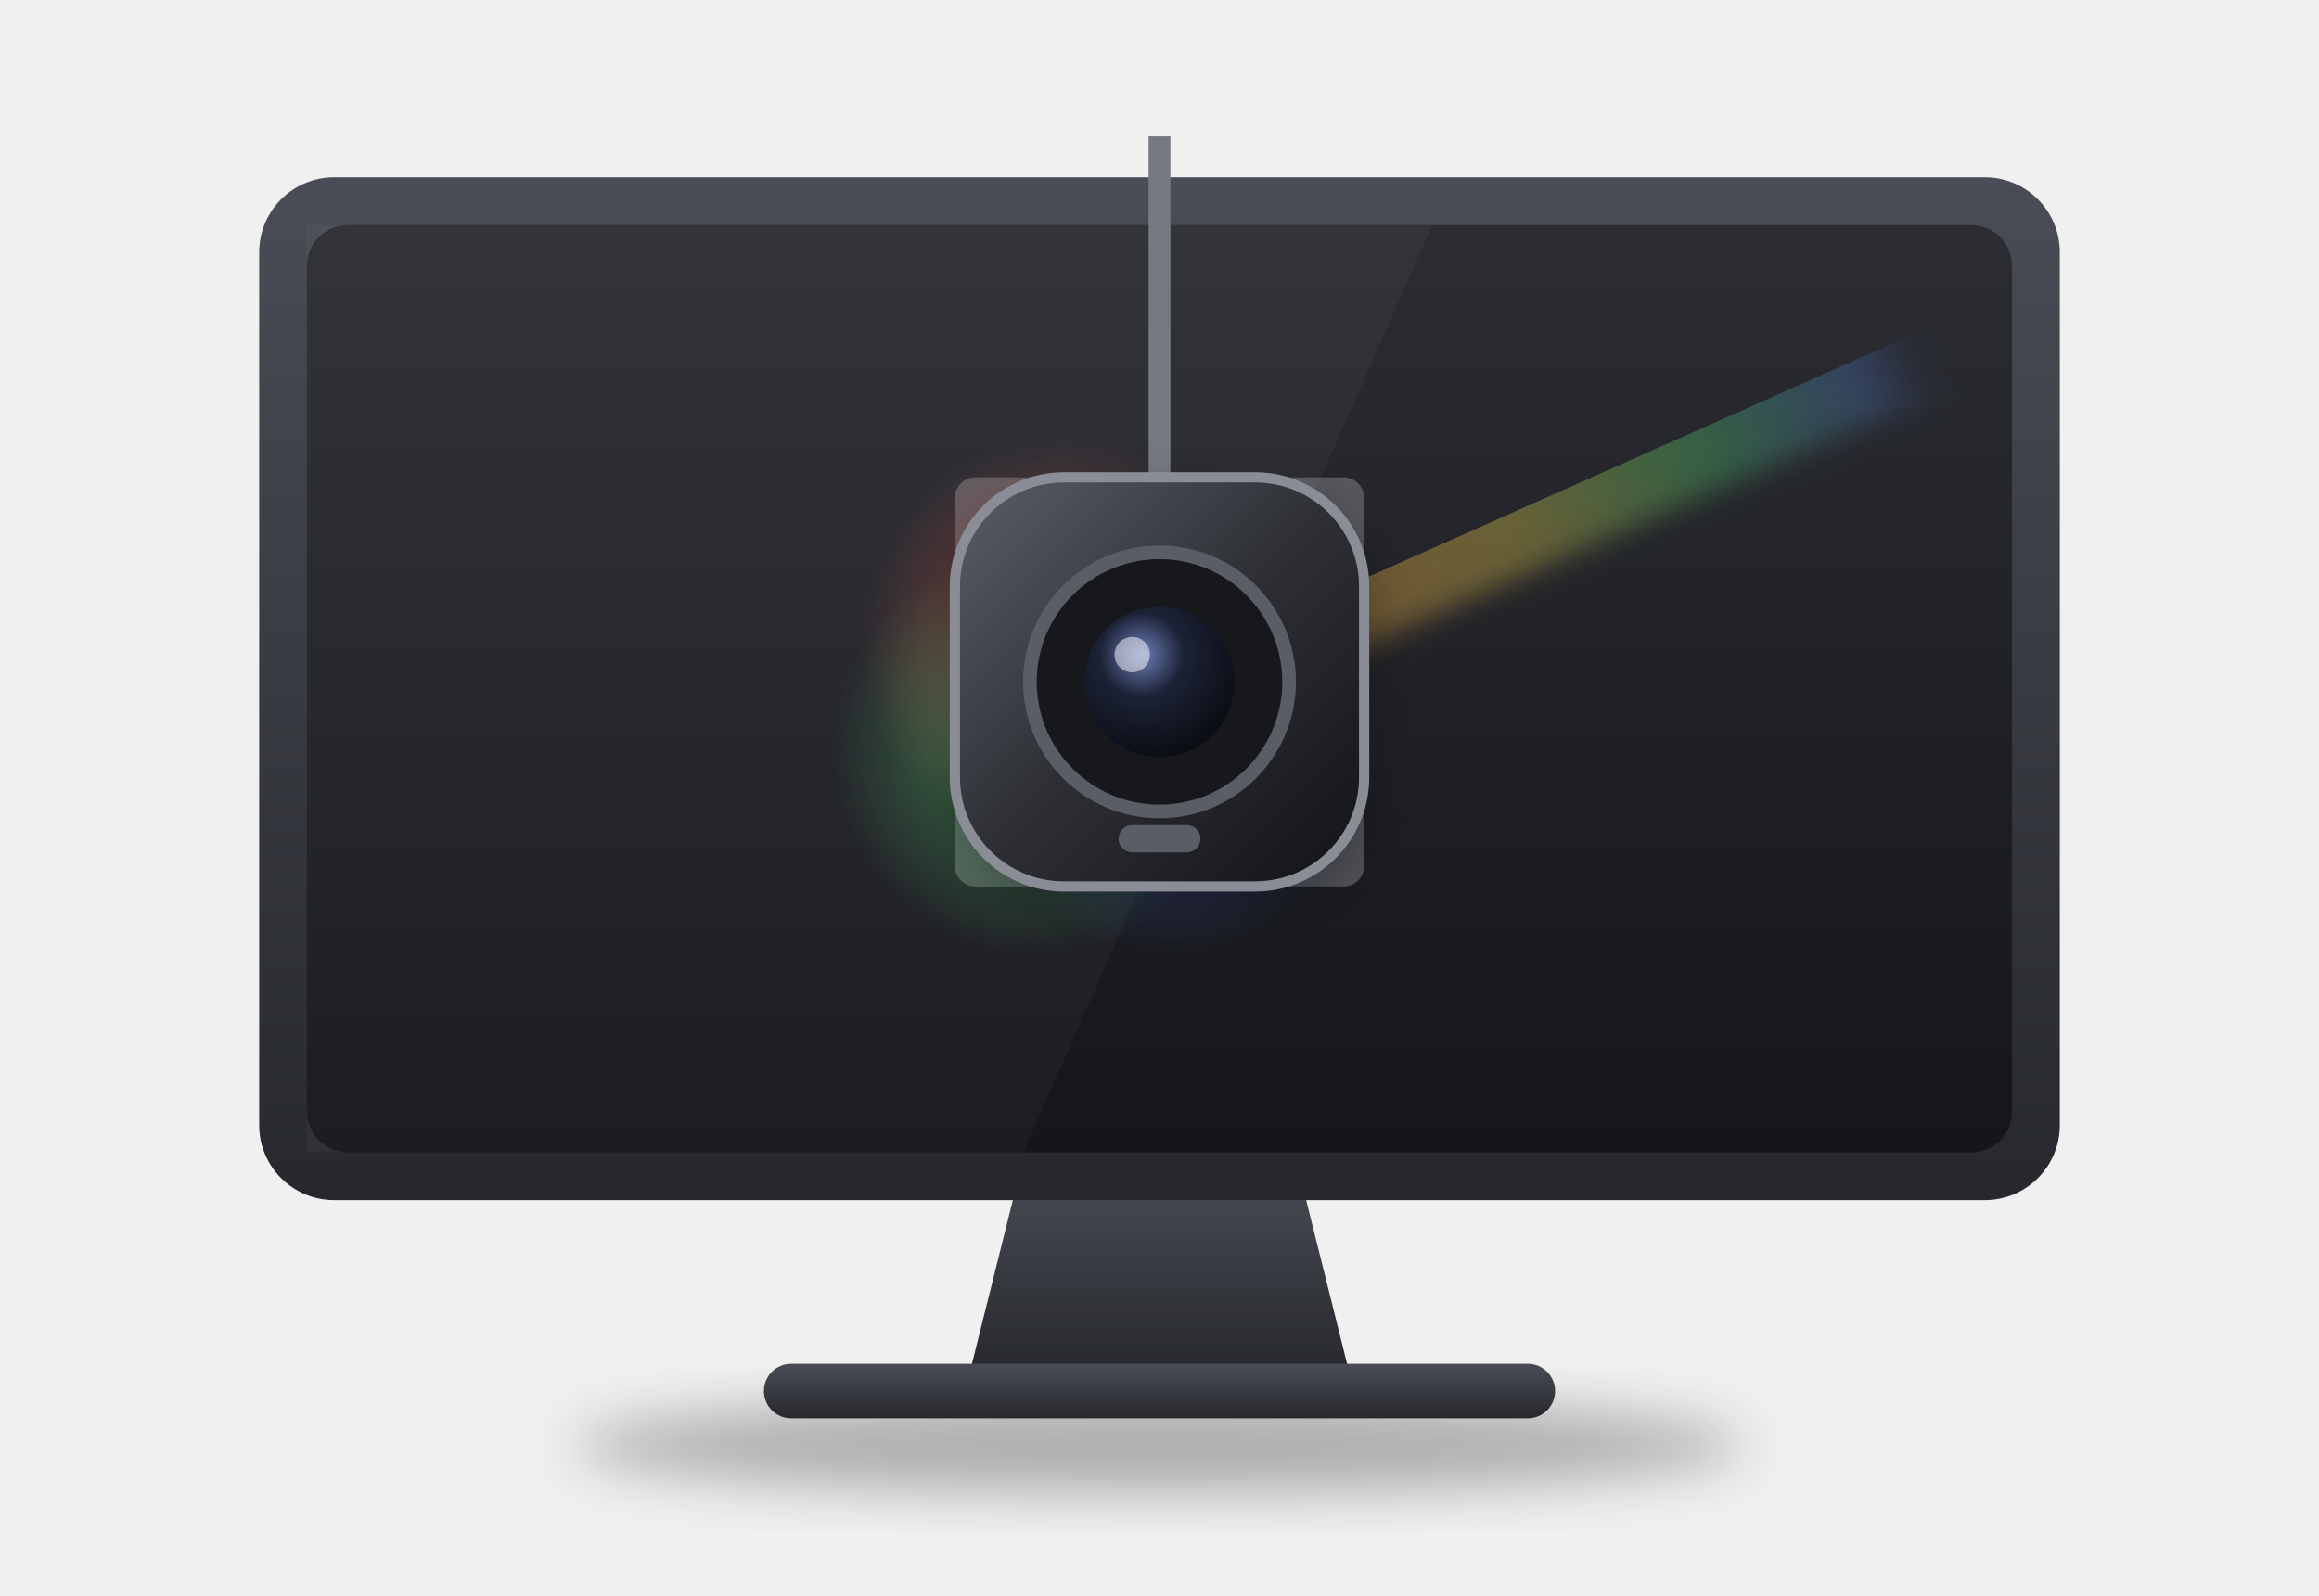
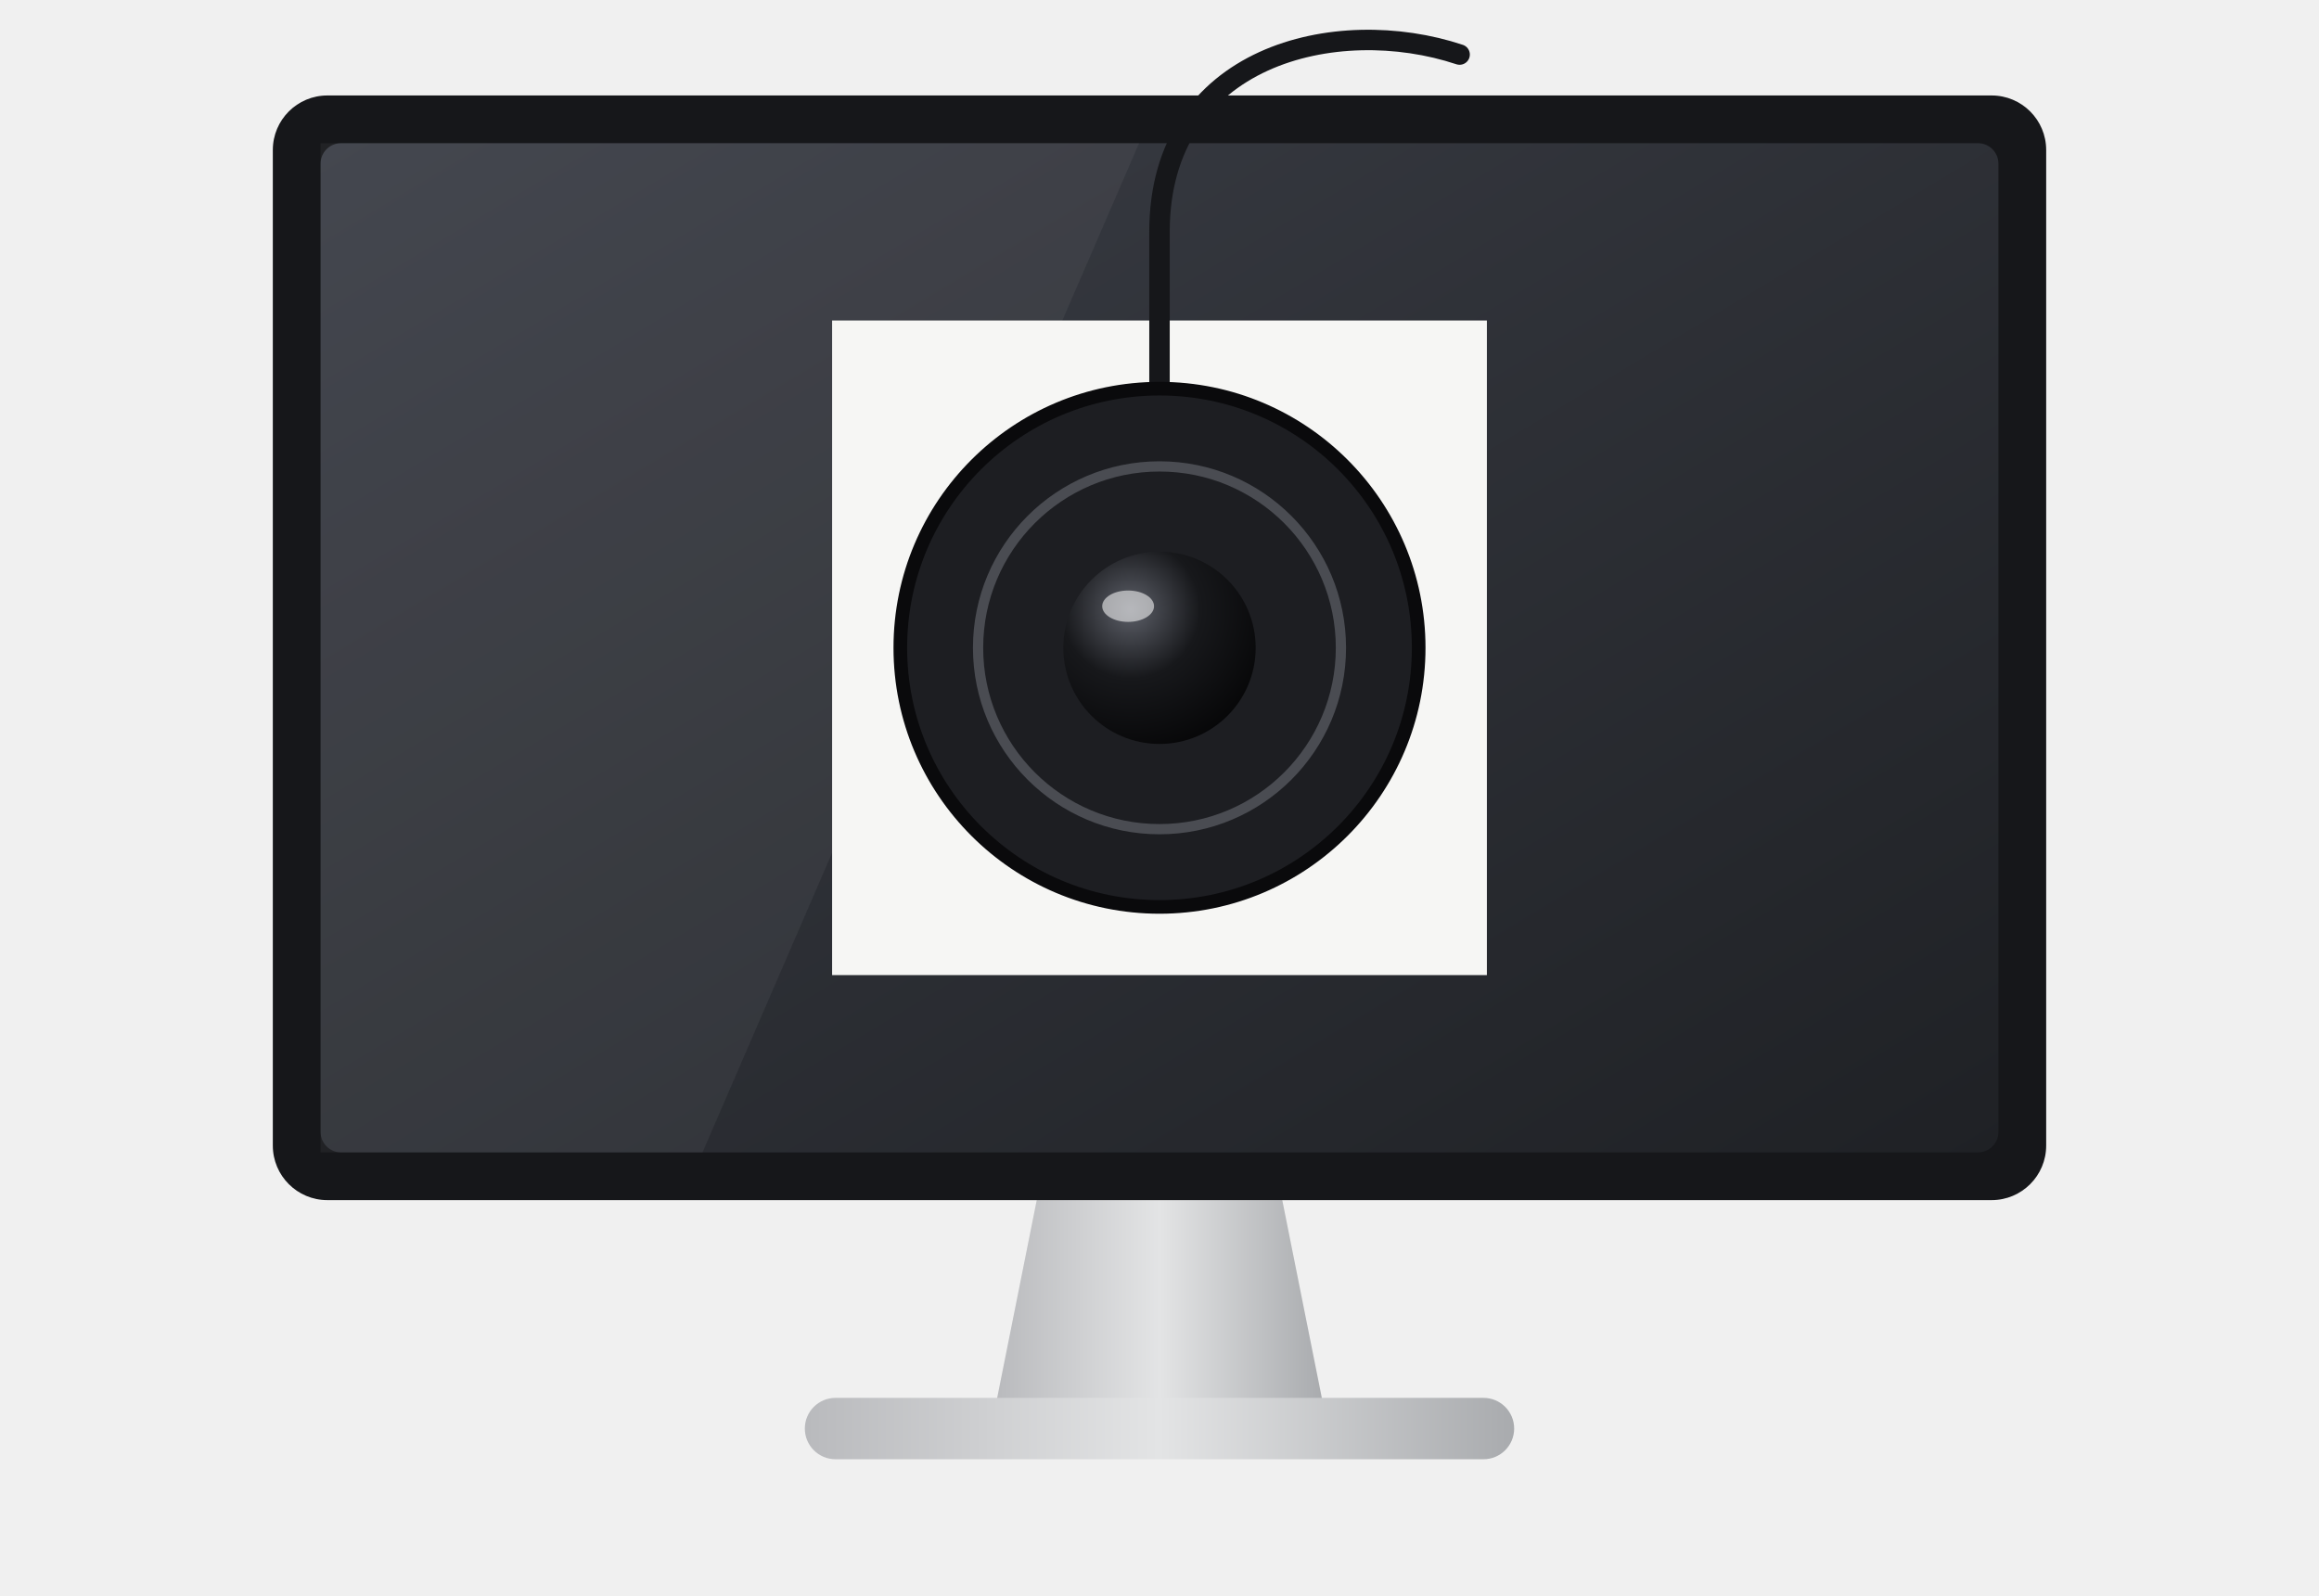
<svg xmlns="http://www.w3.org/2000/svg" viewBox="0 0 340 234" width="340" height="234">
  <defs>
-     <linearGradient id="glass" x1="0" y1="0" x2="0" y2="1">
+     <linearGradient id="scr" x1="0" y1="0" x2="1" y2="1">
+       <stop offset="0" stop-color="#3b3e46" />
+       <stop offset="1" stop-color="#1f2125" />
+     </linearGradient>
+     <linearGradient id="neck" x1="0" y1="0" x2="1" y2="0">
+       <stop offset="0" stop-color="#b9babd" />
+       <stop offset=".5" stop-color="#e3e4e5" />
+       <stop offset="1" stop-color="#a9abae" />
+     </linearGradient>
+     <radialGradient id="lens" cx=".35" cy=".3" r=".8">
+       <stop offset="0" stop-color="#5d6069" />
+       <stop offset=".45" stop-color="#17181b" />
+       <stop offset="1" stop-color="#050506" />
+     </radialGradient>
+     <linearGradient id="body" x1="0" y1="0" x2="1" y2="0">
      <stop offset="0" stop-color="#2b2d33" />
-       <stop offset="1" stop-color="#15161a" />
+       <stop offset=".5" stop-color="#3a3d45" />
+       <stop offset="1" stop-color="#1a1b1f" />
    </linearGradient>
-     <linearGradient id="bezel" x1="0" y1="0" x2="0" y2="1">
-       <stop offset="0" stop-color="#4a4d55" />
-       <stop offset="1" stop-color="#26282d" />
-     </linearGradient>
-     <linearGradient id="body" x1="0" y1="0" x2="1" y2="1">
-       <stop offset="0" stop-color="#5b5e66" />
-       <stop offset=".5" stop-color="#2d2f35" />
-       <stop offset="1" stop-color="#121316" />
-     </linearGradient>
-     <radialGradient id="lens" cx=".38" cy=".32" r=".8">
-       <stop offset="0" stop-color="#6d7fb8" />
-       <stop offset=".35" stop-color="#1c2236" />
-       <stop offset="1" stop-color="#07080b" />
-     </radialGradient>
-     <radialGradient id="bloomR" cx=".5" cy=".5" r=".5">
-       <stop offset="0" stop-color="#ff5a4d" stop-opacity=".55" />
-       <stop offset="1" stop-color="#ff5a4d" stop-opacity="0" />
-     </radialGradient>
-     <radialGradient id="bloomG" cx=".5" cy=".5" r=".5">
-       <stop offset="0" stop-color="#59f07a" stop-opacity=".45" />
-       <stop offset="1" stop-color="#59f07a" stop-opacity="0" />
-     </radialGradient>
-     <radialGradient id="bloomB" cx=".5" cy=".5" r=".5">
-       <stop offset="0" stop-color="#5a7bff" stop-opacity=".5" />
-       <stop offset="1" stop-color="#5a7bff" stop-opacity="0" />
-     </radialGradient>
-     <linearGradient id="beam" x1="0" y1="0" x2="1" y2="0">
-       <stop offset="0" stop-color="#ff5a4d" />
-       <stop offset=".25" stop-color="#ffb347" />
-       <stop offset=".5" stop-color="#ffe14d" />
-       <stop offset=".75" stop-color="#59f07a" />
-       <stop offset="1" stop-color="#5a7bff" />
-     </linearGradient>
-     <linearGradient id="fadeR" x1="0" y1="0" x2="1" y2="0">
-       <stop offset="0" stop-color="#fff" stop-opacity=".55" />
-       <stop offset="1" stop-color="#fff" stop-opacity="0" />
-     </linearGradient>
-     <mask id="beamMask">
-       <rect x="0" y="0" width="340" height="234" fill="url(#fadeR)" />
-     </mask>
-     <filter id="soft" x="-20%" y="-20%" width="140%" height="140%">
-       <feGaussianBlur stdDeviation="3" />
-     </filter>
-     <filter id="shadow" x="-30%" y="-30%" width="160%" height="170%">
-       <feGaussianBlur stdDeviation="4" />
-     </filter>
  </defs>
-   <ellipse cx="170" cy="212" rx="86" ry="7" fill="#000" opacity=".28" filter="url(#shadow)" />
-   <path d="M150 170 L190 170 L198 202 L142 202 Z" fill="url(#bezel)" />
-   <rect x="112" y="200" width="116" height="8" rx="4" fill="url(#bezel)" />
-   <rect x="38" y="26" width="264" height="150" rx="11" fill="url(#bezel)" />
-   <rect x="45" y="33" width="250" height="136" rx="6" fill="url(#glass)" />
-   <rect x="140" y="70" width="60" height="60" rx="3" fill="#7d7f85" opacity=".55" />
-   <g transform="translate(170,100)">
-     <circle cx="-14" cy="-6" r="30" fill="url(#bloomR)" />
-     <circle cx="-18" cy="10" r="30" fill="url(#bloomG)" />
-     <circle cx="2" cy="10" r="30" fill="url(#bloomB)" />
-     <g mask="url(#beamMask)" transform="translate(-4,0) rotate(-24)" opacity=".7" filter="url(#soft)">
-       <rect x="0" y="-9" width="120" height="18" fill="url(#beam)" />
-     </g>
-   </g>
-   <path d="M45 33 H210 L150 169 H45 Z" fill="#fff" opacity=".035" />
-   <path d="M170 70 C170 48 170 36 170 20" stroke="#767982" stroke-width="3.2" fill="none" />
-   <rect x="140" y="73" width="60" height="60" rx="16" fill="#000" opacity=".35" filter="url(#shadow)" />
-   <rect x="140" y="70" width="60" height="60" rx="16" fill="url(#body)" stroke="#8a8d95" stroke-width="1.5" />
-   <circle cx="170" cy="100" r="19" fill="#17181c" stroke="#5a5d65" stroke-width="2" />
-   <circle cx="170" cy="100" r="11" fill="url(#lens)" />
-   <circle cx="166" cy="96" r="2.6" fill="#fff" opacity=".5" />
-   <rect x="164" y="121" width="12" height="4" rx="2" fill="#5a5d65" />
+   <path d="M152 176h36l6 30h-48z" fill="url(#neck)" />
+   <rect x="118" y="205" width="104" height="9" rx="4.5" fill="url(#neck)" />
+   <rect x="40" y="14" width="260" height="162" rx="8" fill="#16171a" />
+   <rect x="47" y="21" width="246" height="148" rx="3" fill="url(#scr)" />
+   <path d="M47 21h120l-64 148H47z" fill="#fff" opacity=".05" />
+   <rect x="122" y="47" width="96" height="96" fill="#f6f6f4" />
+   <path d="M170 59V34C170 8 196 2 214 8" fill="none" stroke="#16171a" stroke-width="3" stroke-linecap="round" />
+   <circle cx="170" cy="95" r="38" fill="#1d1e22" stroke="#0a0a0c" stroke-width="2" />
+   <circle cx="170" cy="95" r="26.6" fill="none" stroke="#4a4c52" stroke-width="1.5" />
+   <circle cx="170" cy="95" r="14.1" fill="url(#lens)" />
+   <ellipse cx="165.4" cy="88.9" rx="3.8" ry="2.3" fill="#fff" opacity=".55" />
</svg>
